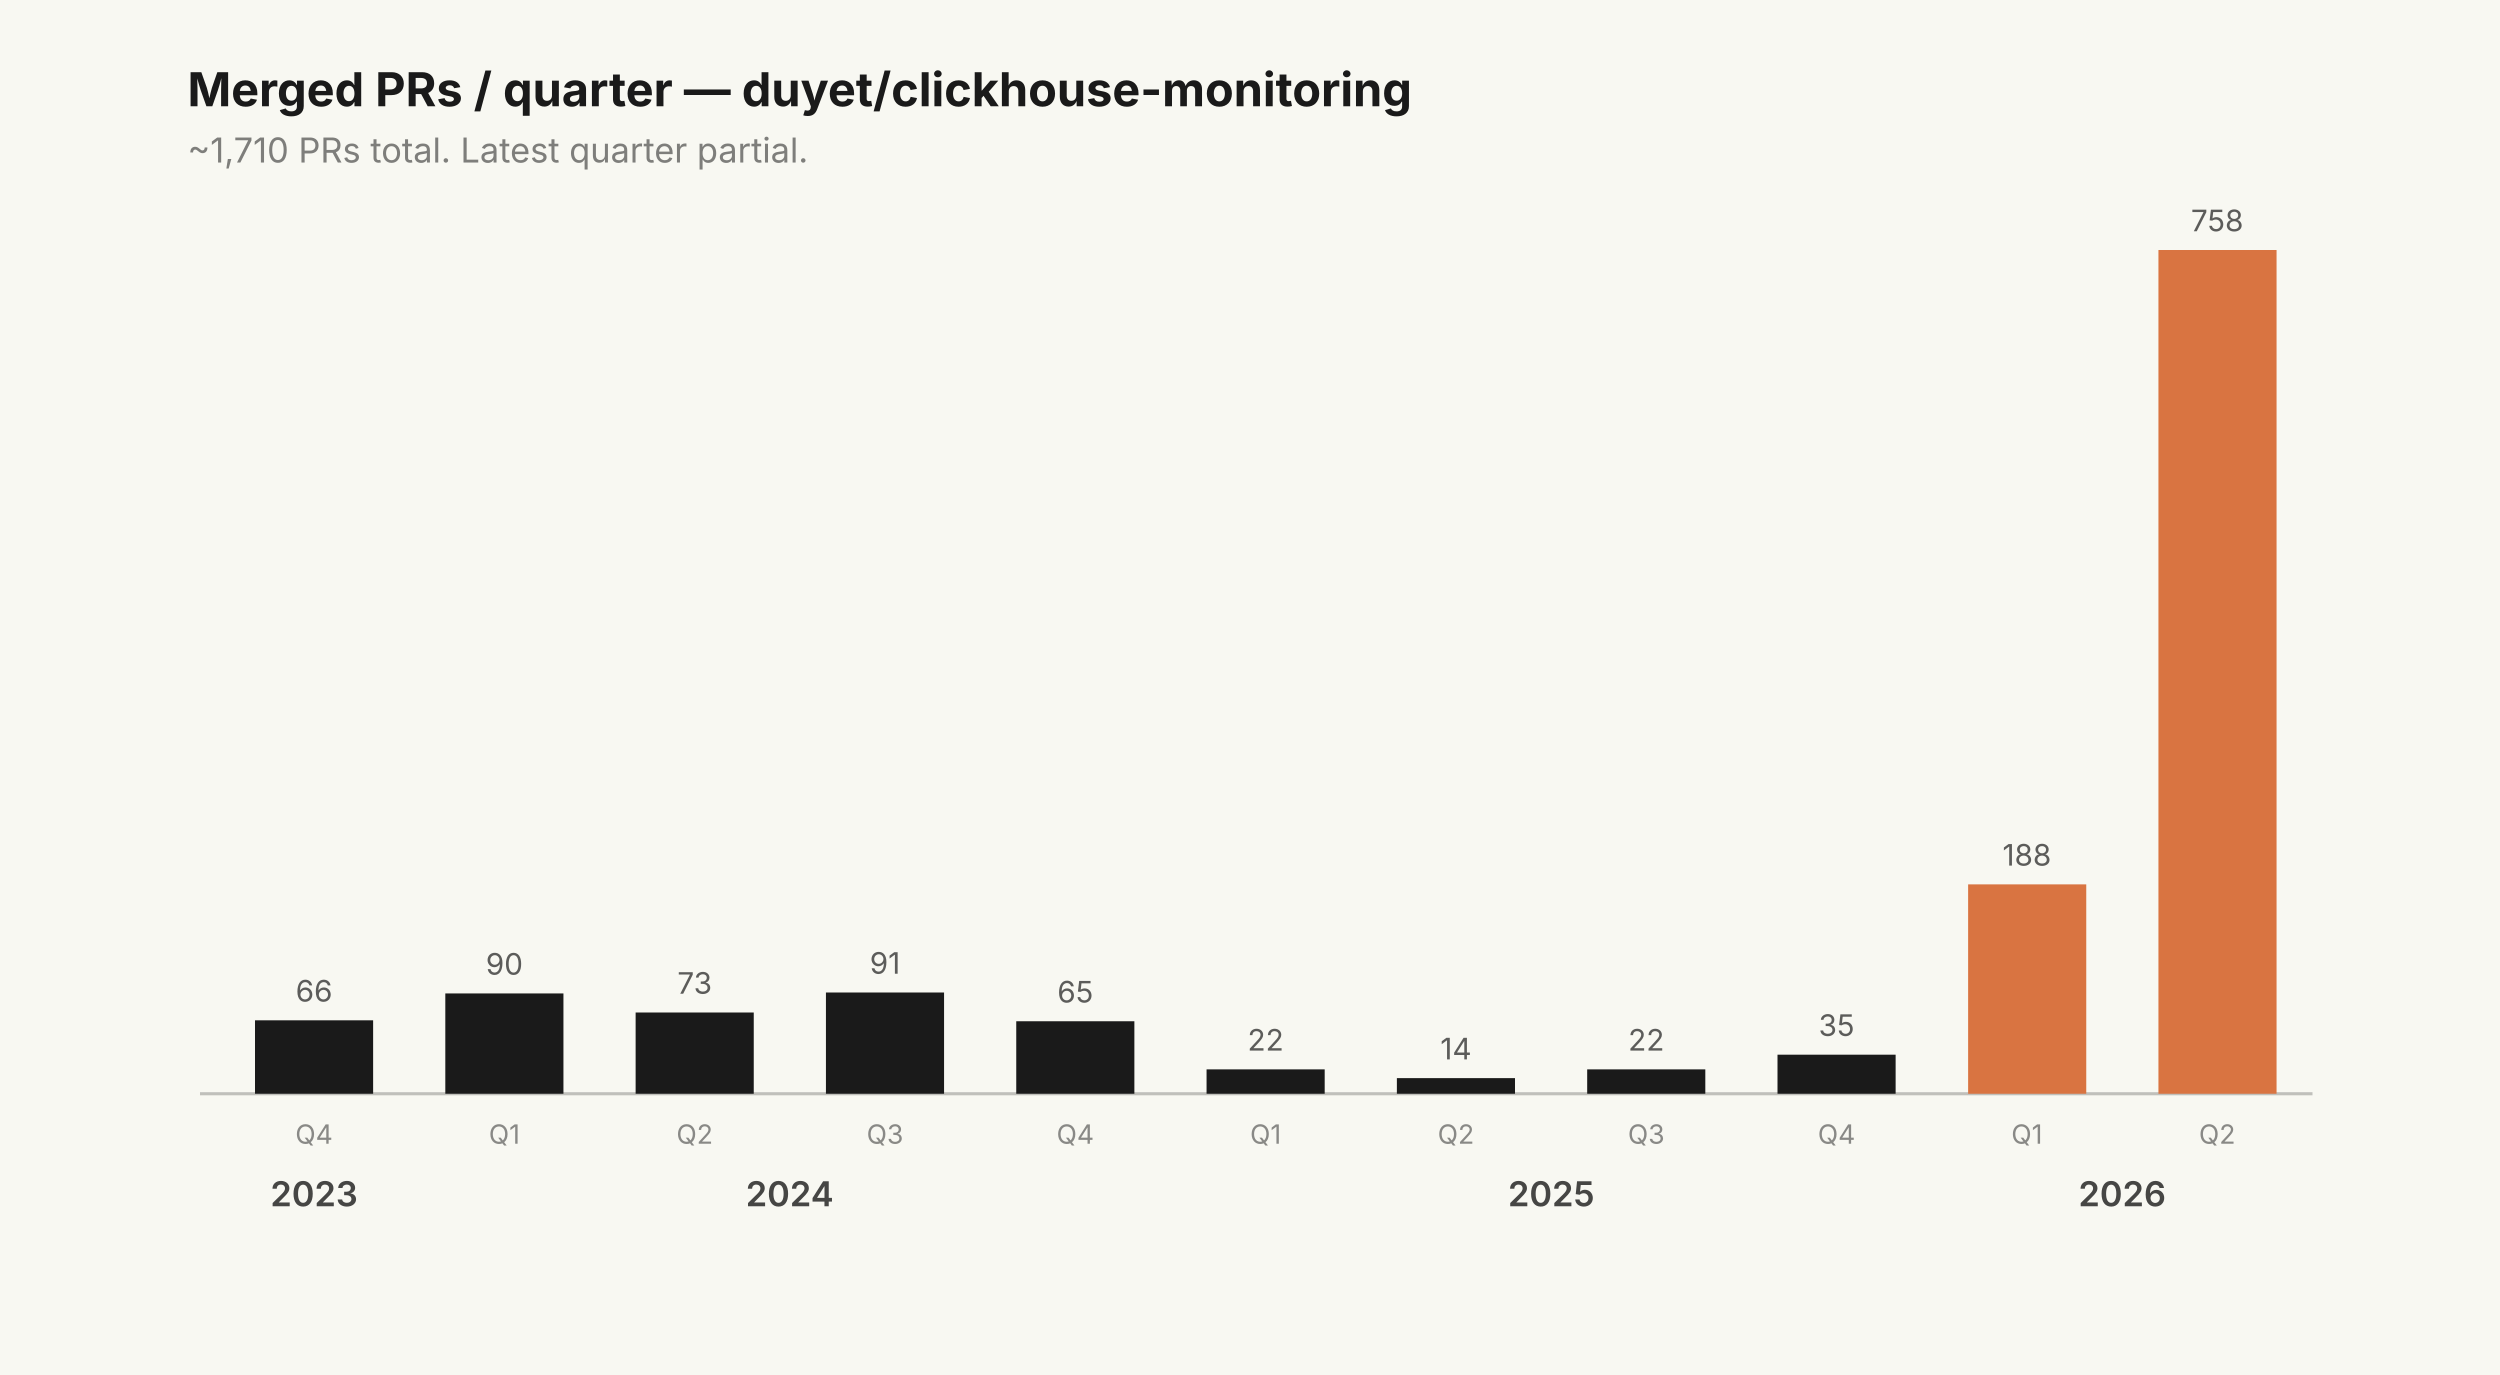
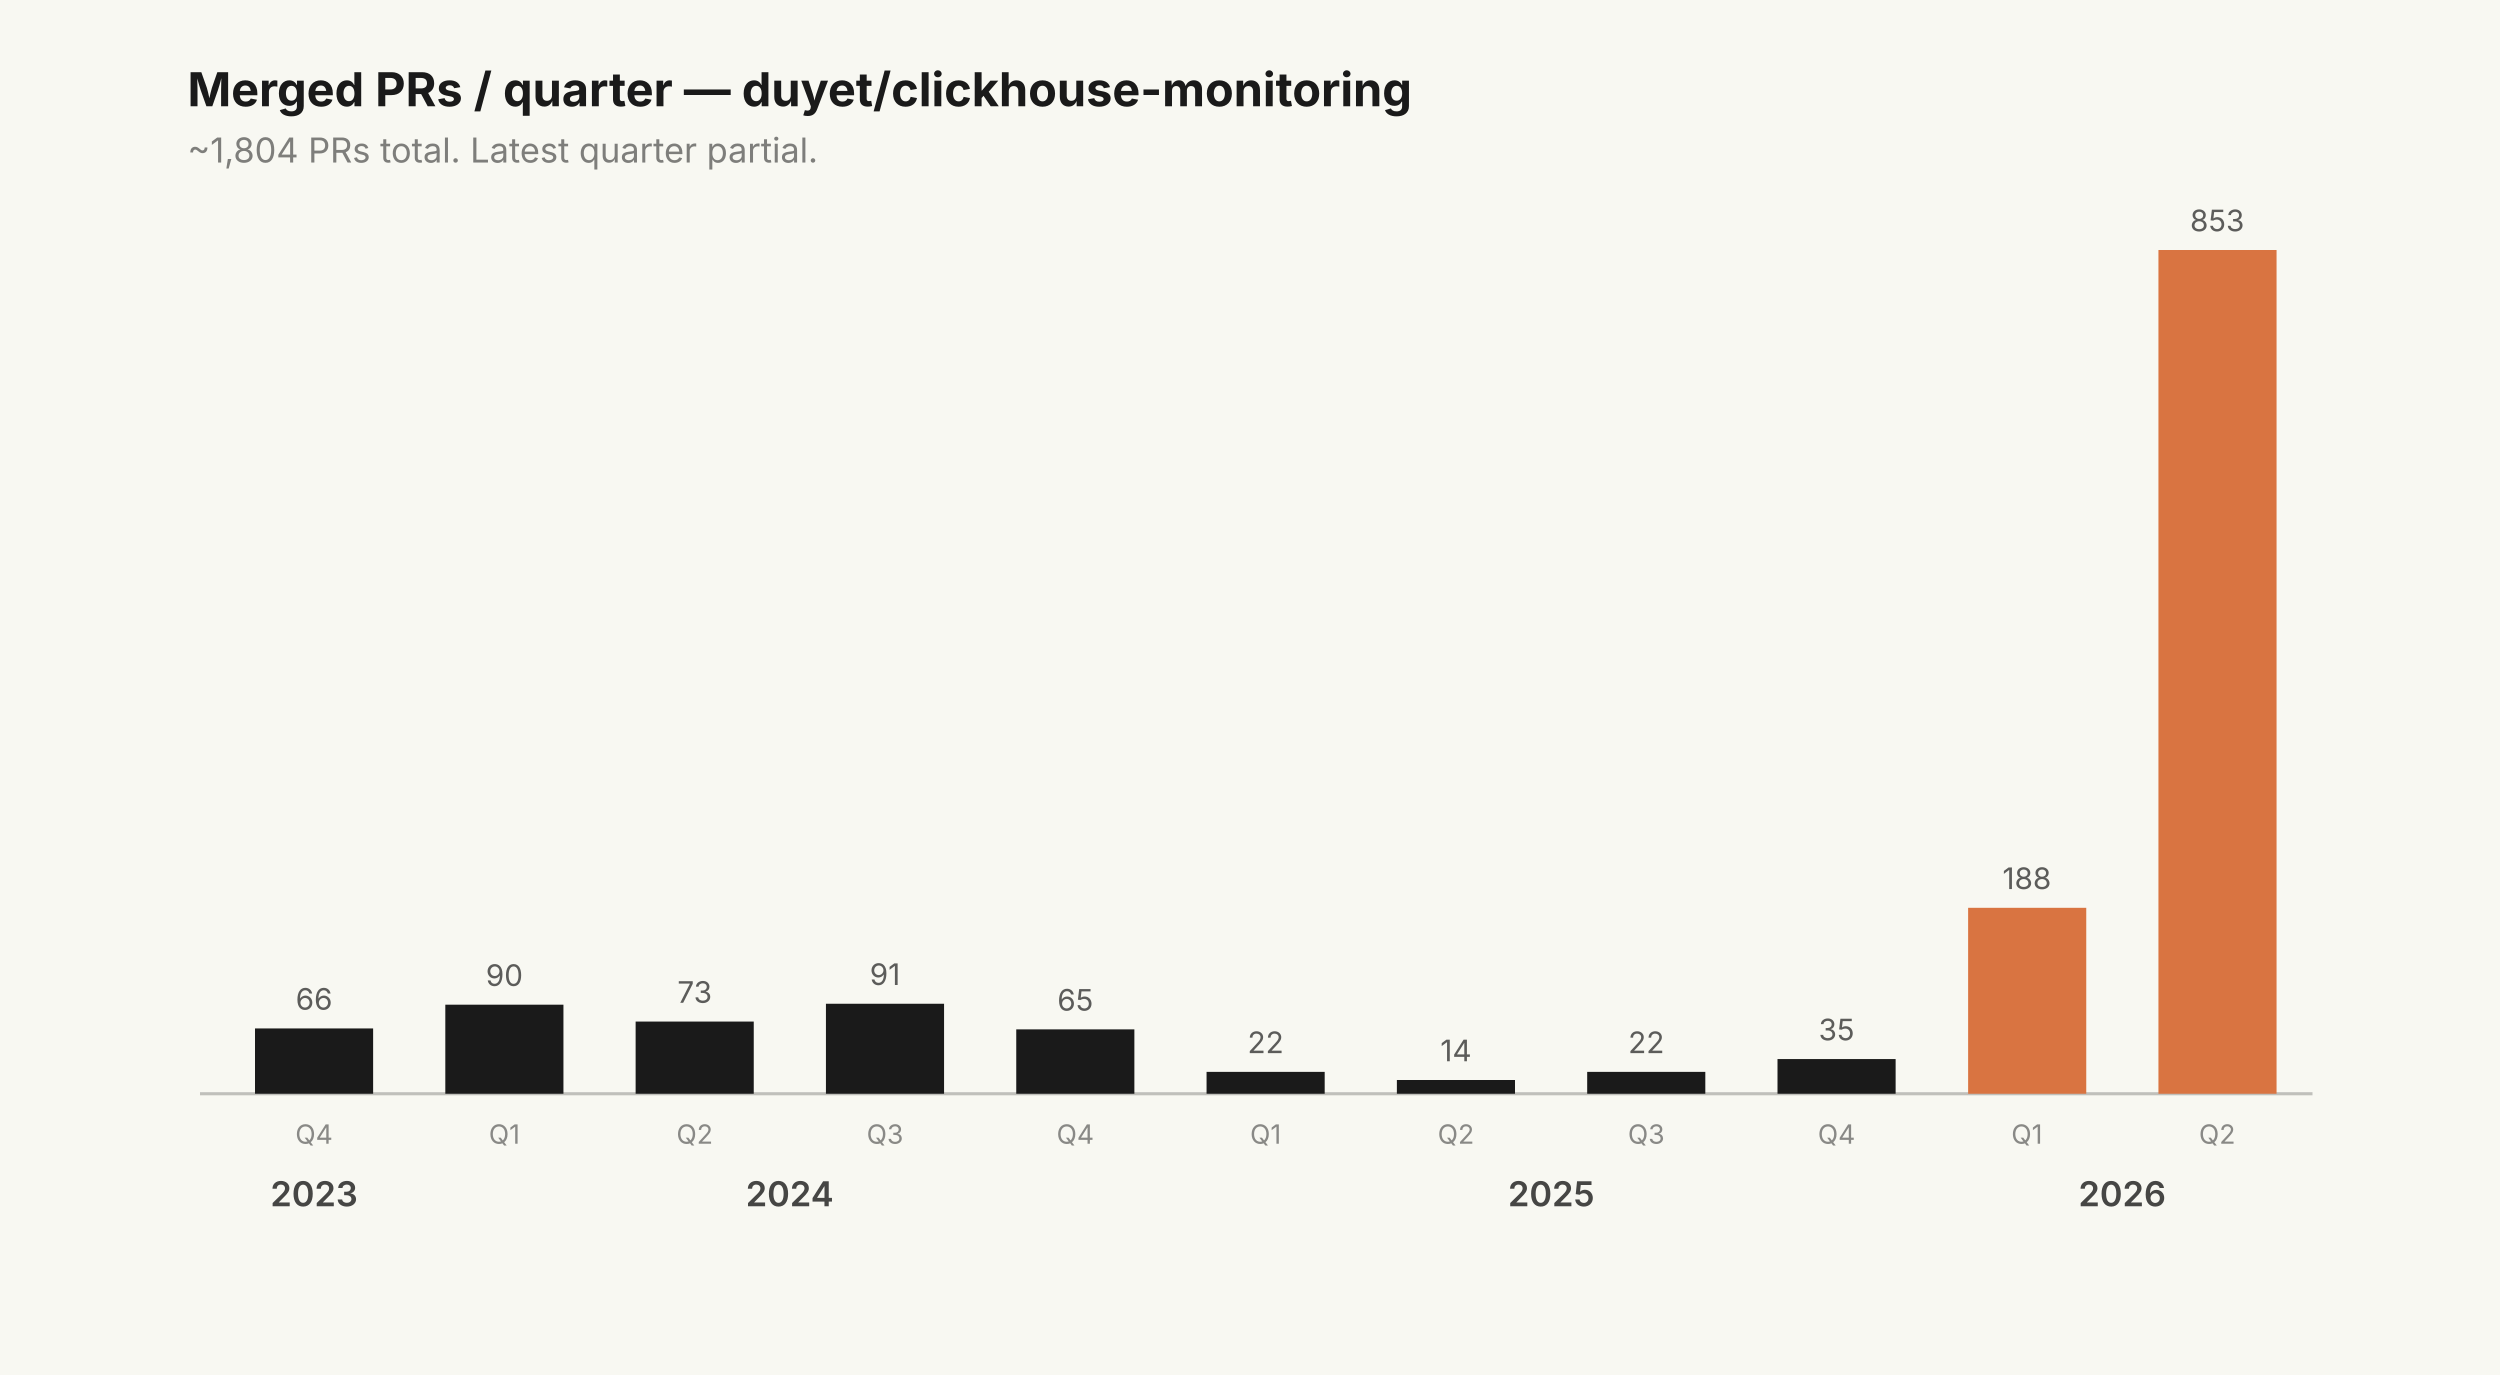
<svg xmlns="http://www.w3.org/2000/svg" viewBox="0 0 800 440" font-family="Inter, ui-sans-serif, system-ui, sans-serif" role="img">
  <rect width="800" height="440" fill="#f8f8f2" />
  <text x="60" y="34" font-size="15" font-weight="700" fill="#1a1a1a">Merged PRs / quarter — duyet/clickhouse-monitoring</text>
-   <text x="60" y="52" font-size="11" fill="#1a1a1a" fill-opacity="0.55">~1,710 PRs total. Latest quarter partial.</text>
+   <text x="60" y="52" font-size="11" fill="#1a1a1a" fill-opacity="0.55">~1,804 PRs total. Latest quarter partial.</text>
  <line x1="64" y1="350" x2="740" y2="350" stroke="#1a1a1a" stroke-opacity="0.25" />
-   <rect x="81.6" y="326.5" width="37.8" height="23.5" fill="#1a1a1a" />
-   <text x="100.5" y="320.5" font-size="9.5" fill="#1a1a1a" fill-opacity="0.7" text-anchor="middle">66</text>
+   <rect x="81.6" y="329.1" width="37.8" height="20.9" fill="#1a1a1a" />
+   <text x="100.5" y="323.1" font-size="9.5" fill="#1a1a1a" fill-opacity="0.7" text-anchor="middle">66</text>
  <text x="100.5" y="366" font-size="8.5" fill="#1a1a1a" fill-opacity="0.5" text-anchor="middle">Q4</text>
-   <rect x="142.5" y="317.9" width="37.8" height="32.1" fill="#1a1a1a" />
-   <text x="161.4" y="311.9" font-size="9.5" fill="#1a1a1a" fill-opacity="0.7" text-anchor="middle">90</text>
+   <rect x="142.5" y="321.5" width="37.8" height="28.5" fill="#1a1a1a" />
+   <text x="161.4" y="315.5" font-size="9.5" fill="#1a1a1a" fill-opacity="0.7" text-anchor="middle">90</text>
  <text x="161.4" y="366" font-size="8.5" fill="#1a1a1a" fill-opacity="0.5" text-anchor="middle">Q1</text>
-   <rect x="203.4" y="324.0" width="37.8" height="26.0" fill="#1a1a1a" />
-   <text x="222.3" y="318.0" font-size="9.5" fill="#1a1a1a" fill-opacity="0.7" text-anchor="middle">73</text>
+   <rect x="203.4" y="326.9" width="37.8" height="23.1" fill="#1a1a1a" />
+   <text x="222.3" y="320.9" font-size="9.5" fill="#1a1a1a" fill-opacity="0.7" text-anchor="middle">73</text>
  <text x="222.3" y="366" font-size="8.5" fill="#1a1a1a" fill-opacity="0.5" text-anchor="middle">Q2</text>
-   <rect x="264.3" y="317.6" width="37.8" height="32.4" fill="#1a1a1a" />
-   <text x="283.2" y="311.6" font-size="9.5" fill="#1a1a1a" fill-opacity="0.7" text-anchor="middle">91</text>
+   <rect x="264.3" y="321.2" width="37.8" height="28.8" fill="#1a1a1a" />
+   <text x="283.2" y="315.2" font-size="9.5" fill="#1a1a1a" fill-opacity="0.7" text-anchor="middle">91</text>
  <text x="283.2" y="366" font-size="8.5" fill="#1a1a1a" fill-opacity="0.5" text-anchor="middle">Q3</text>
-   <rect x="325.2" y="326.8" width="37.8" height="23.2" fill="#1a1a1a" />
-   <text x="344.1" y="320.8" font-size="9.5" fill="#1a1a1a" fill-opacity="0.7" text-anchor="middle">65</text>
+   <rect x="325.2" y="329.4" width="37.8" height="20.6" fill="#1a1a1a" />
+   <text x="344.1" y="323.4" font-size="9.5" fill="#1a1a1a" fill-opacity="0.7" text-anchor="middle">65</text>
  <text x="344.1" y="366" font-size="8.5" fill="#1a1a1a" fill-opacity="0.5" text-anchor="middle">Q4</text>
-   <rect x="386.1" y="342.2" width="37.8" height="7.8" fill="#1a1a1a" />
-   <text x="405.0" y="336.2" font-size="9.5" fill="#1a1a1a" fill-opacity="0.7" text-anchor="middle">22</text>
+   <rect x="386.1" y="343.0" width="37.8" height="7.0" fill="#1a1a1a" />
+   <text x="405.0" y="337.0" font-size="9.5" fill="#1a1a1a" fill-opacity="0.7" text-anchor="middle">22</text>
  <text x="405.0" y="366" font-size="8.5" fill="#1a1a1a" fill-opacity="0.5" text-anchor="middle">Q1</text>
-   <rect x="447.0" y="345.0" width="37.8" height="5.0" fill="#1a1a1a" />
-   <text x="465.9" y="339.0" font-size="9.5" fill="#1a1a1a" fill-opacity="0.7" text-anchor="middle">14</text>
+   <rect x="447.0" y="345.6" width="37.8" height="4.4" fill="#1a1a1a" />
+   <text x="465.9" y="339.6" font-size="9.5" fill="#1a1a1a" fill-opacity="0.7" text-anchor="middle">14</text>
  <text x="465.9" y="366" font-size="8.5" fill="#1a1a1a" fill-opacity="0.5" text-anchor="middle">Q2</text>
-   <rect x="507.9" y="342.2" width="37.8" height="7.8" fill="#1a1a1a" />
-   <text x="526.8" y="336.2" font-size="9.5" fill="#1a1a1a" fill-opacity="0.7" text-anchor="middle">22</text>
+   <rect x="507.9" y="343.0" width="37.8" height="7.0" fill="#1a1a1a" />
+   <text x="526.8" y="337.0" font-size="9.5" fill="#1a1a1a" fill-opacity="0.7" text-anchor="middle">22</text>
  <text x="526.8" y="366" font-size="8.5" fill="#1a1a1a" fill-opacity="0.5" text-anchor="middle">Q3</text>
-   <rect x="568.8" y="337.5" width="37.8" height="12.5" fill="#1a1a1a" />
-   <text x="587.7" y="331.5" font-size="9.5" fill="#1a1a1a" fill-opacity="0.7" text-anchor="middle">35</text>
+   <rect x="568.8" y="338.9" width="37.8" height="11.1" fill="#1a1a1a" />
+   <text x="587.7" y="332.9" font-size="9.5" fill="#1a1a1a" fill-opacity="0.7" text-anchor="middle">35</text>
  <text x="587.7" y="366" font-size="8.5" fill="#1a1a1a" fill-opacity="0.5" text-anchor="middle">Q4</text>
-   <rect x="629.8" y="283.0" width="37.8" height="67.0" fill="#d97441" />
-   <text x="648.6" y="277.0" font-size="9.5" fill="#1a1a1a" fill-opacity="0.7" text-anchor="middle">188</text>
+   <rect x="629.8" y="290.5" width="37.8" height="59.5" fill="#d97441" />
+   <text x="648.6" y="284.5" font-size="9.5" fill="#1a1a1a" fill-opacity="0.7" text-anchor="middle">188</text>
  <text x="648.6" y="366" font-size="8.5" fill="#1a1a1a" fill-opacity="0.5" text-anchor="middle">Q1</text>
  <rect x="690.7" y="80.0" width="37.8" height="270.0" fill="#d97441" />
-   <text x="709.5" y="74.0" font-size="9.5" fill="#1a1a1a" fill-opacity="0.7" text-anchor="middle">758</text>
+   <text x="709.5" y="74.0" font-size="9.5" fill="#1a1a1a" fill-opacity="0.7" text-anchor="middle">853</text>
  <text x="709.5" y="366" font-size="8.5" fill="#1a1a1a" fill-opacity="0.5" text-anchor="middle">Q2</text>
  <text x="100.5" y="386" font-size="11" font-weight="600" fill="#1a1a1a" fill-opacity="0.8" text-anchor="middle">2023</text>
  <text x="252.7" y="386" font-size="11" font-weight="600" fill="#1a1a1a" fill-opacity="0.8" text-anchor="middle">2024</text>
  <text x="496.4" y="386" font-size="11" font-weight="600" fill="#1a1a1a" fill-opacity="0.8" text-anchor="middle">2025</text>
  <text x="679.1" y="386" font-size="11" font-weight="600" fill="#1a1a1a" fill-opacity="0.8" text-anchor="middle">2026</text>
</svg>
